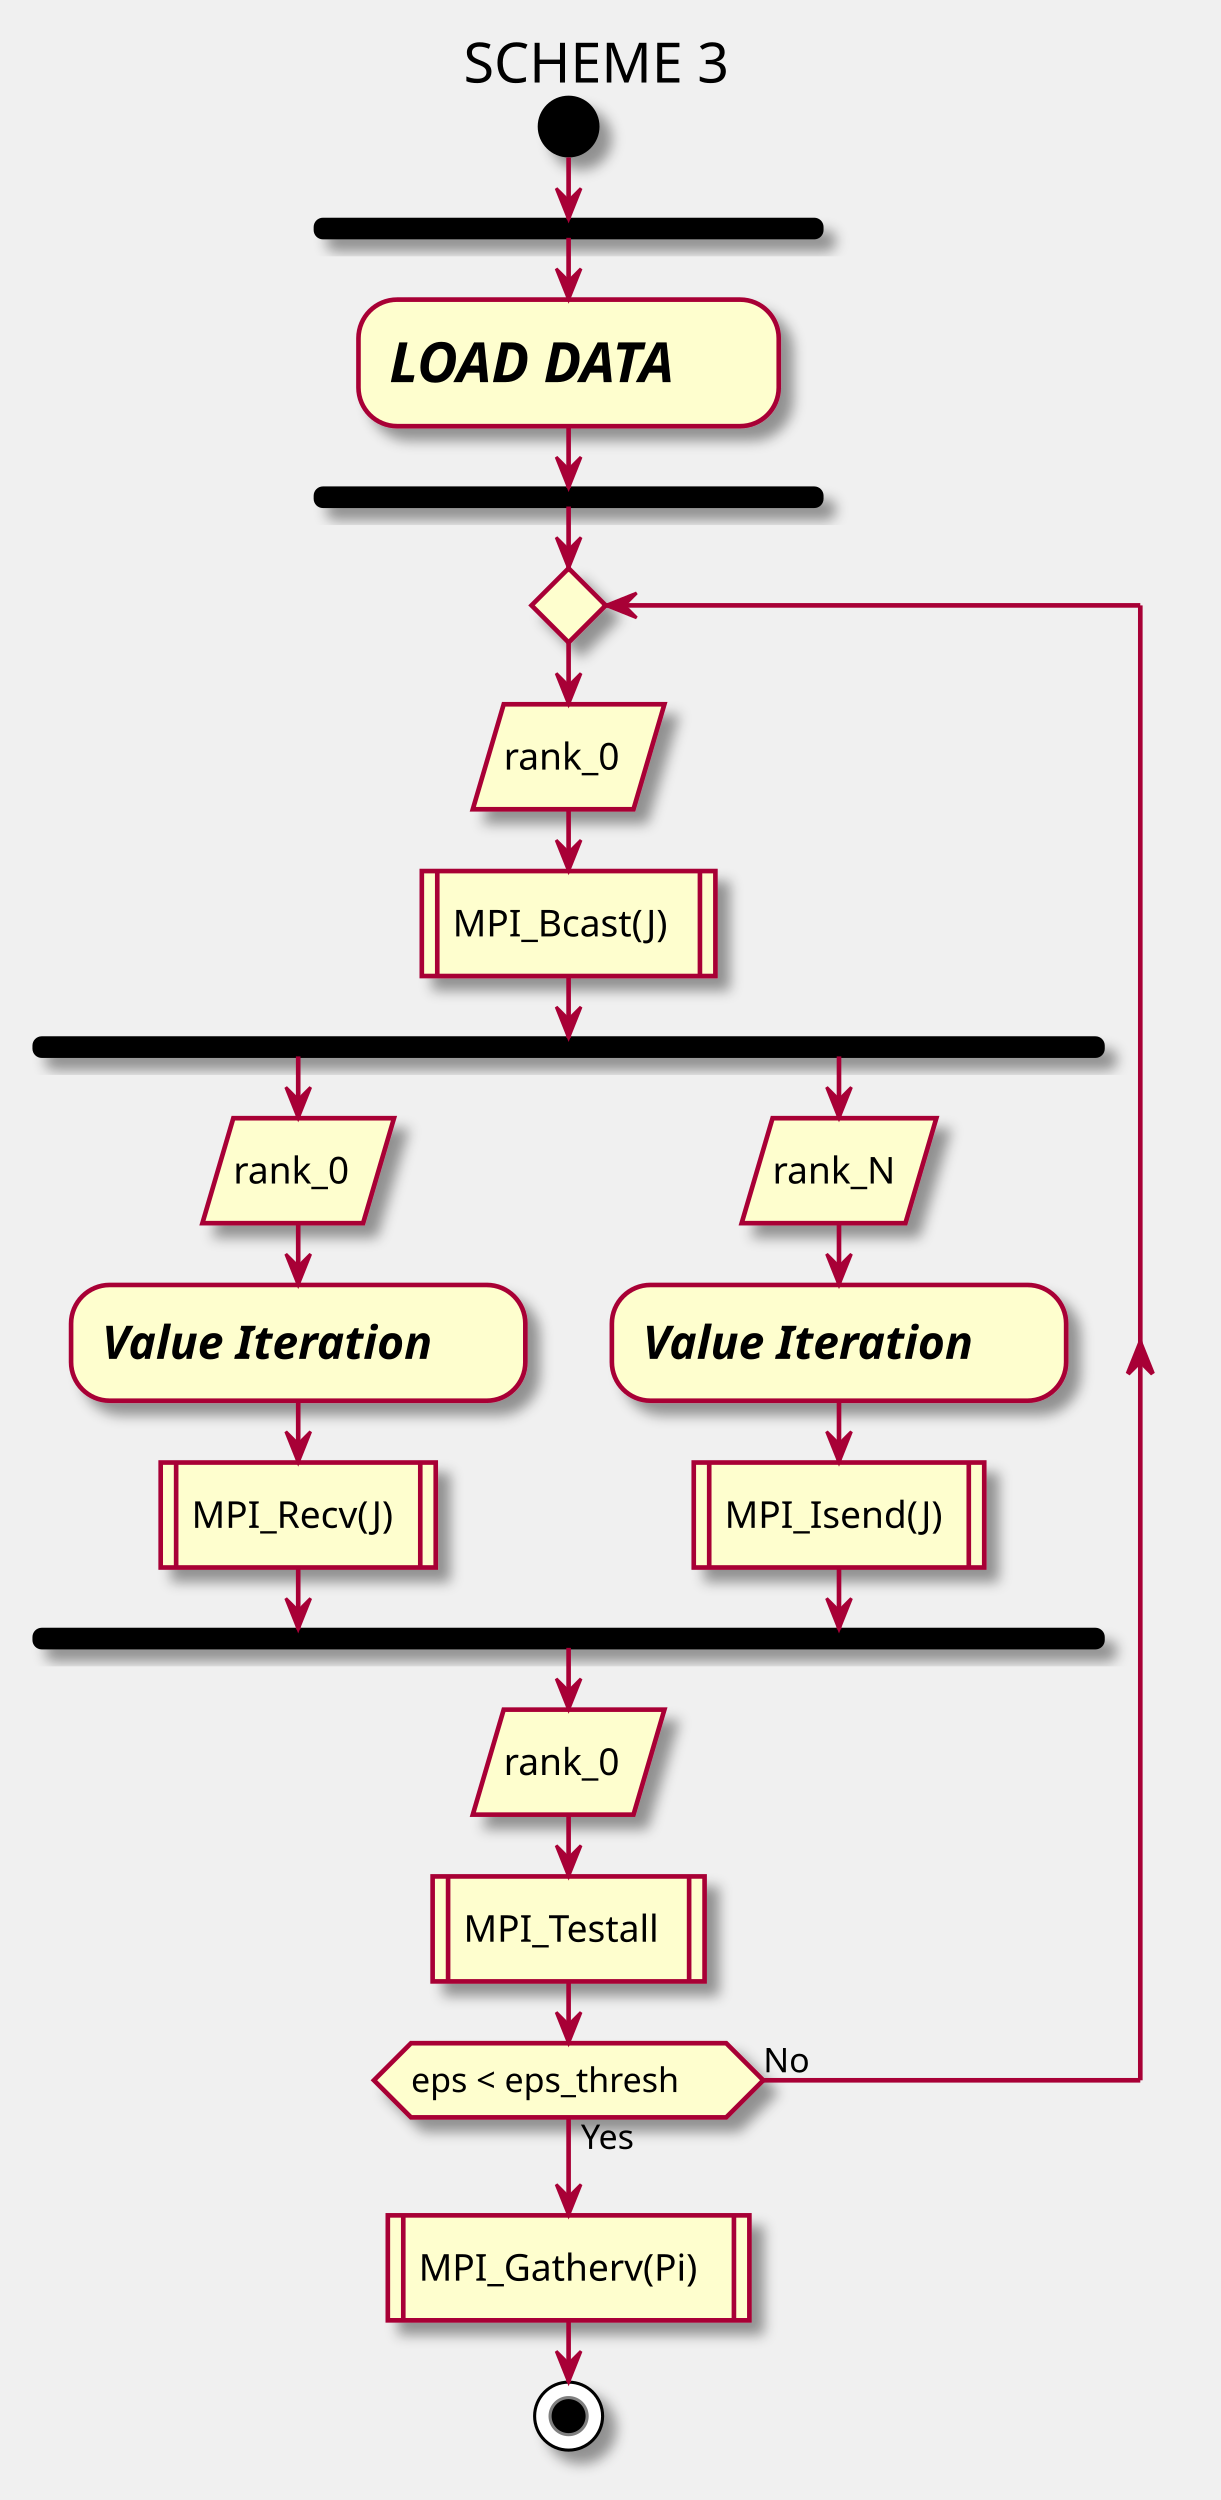
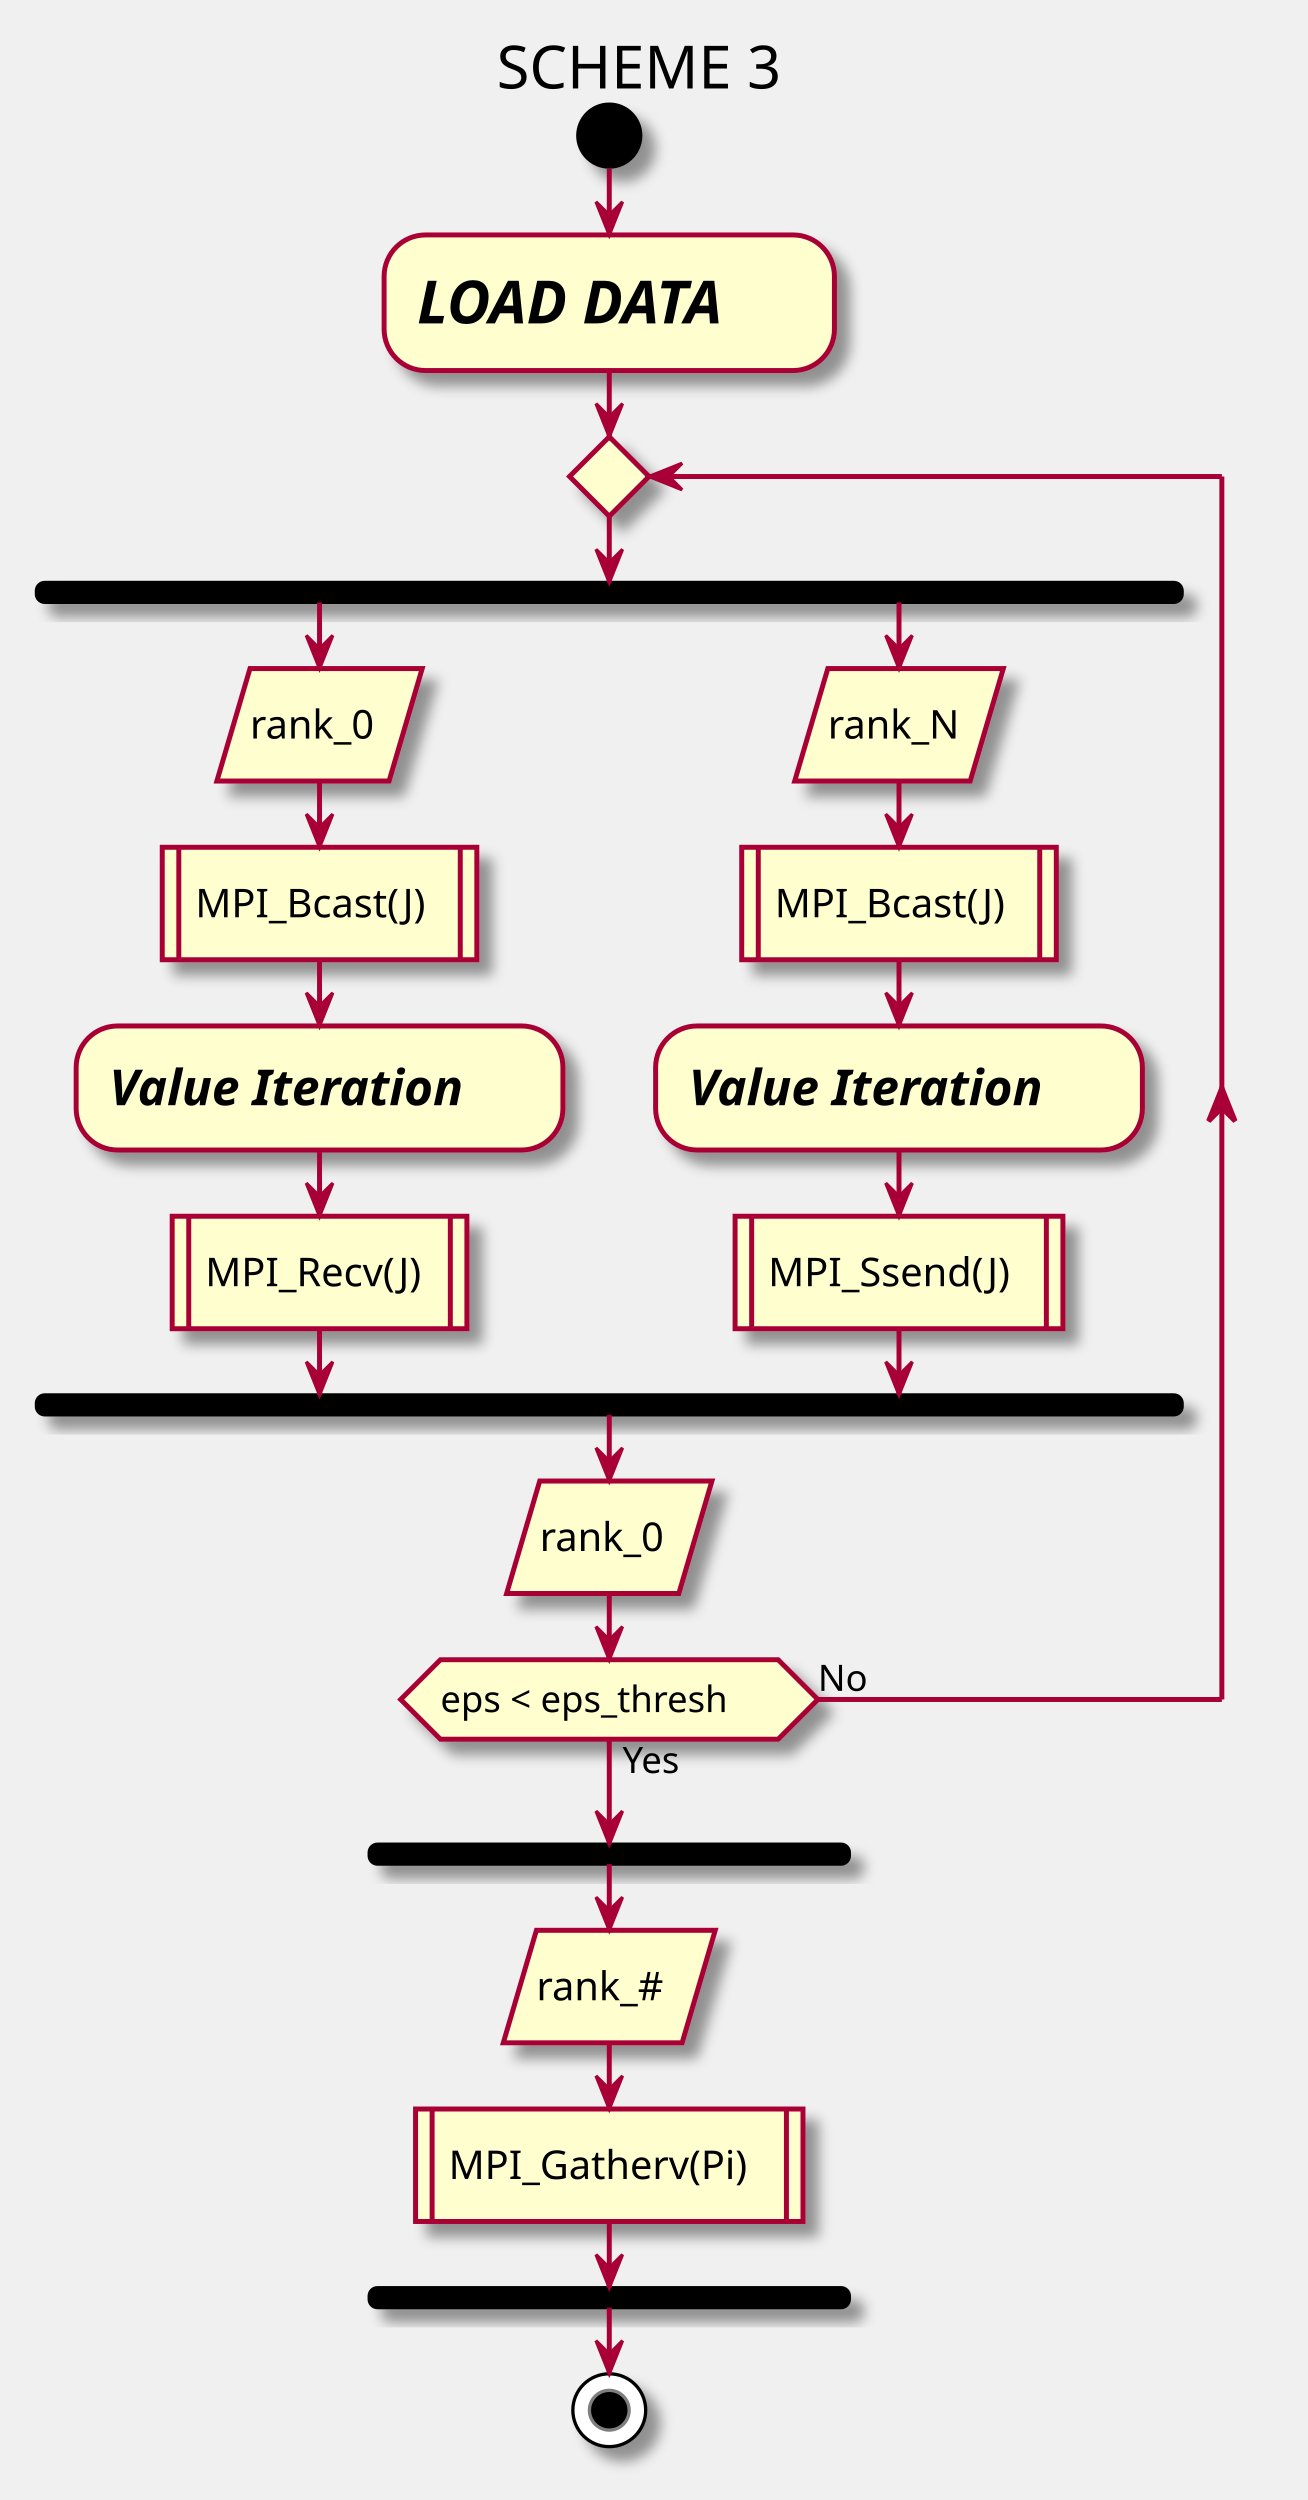
- <svg xmlns="http://www.w3.org/2000/svg" contentScriptType="application/ecmascript" contentStyleType="text/css" height="809px" preserveAspectRatio="none" style="width:395px;height:809px;background:#FFFFFF;" version="1.1" viewBox="0 0 395 809" width="395px" zoomAndPan="magnify">
+ <svg xmlns="http://www.w3.org/2000/svg" contentScriptType="application/ecmascript" contentStyleType="text/css" height="755px" preserveAspectRatio="none" style="width:395px;height:755px;background:#FFFFFF;" version="1.1" viewBox="0 0 395 755" width="395px" zoomAndPan="magnify">
  <defs>
-     <filter height="300%" id="fyc4gonc0165z" width="300%" x="-1" y="-1">
+     <filter height="300%" id="fy9w1c69jx1hy" width="300%" x="-1" y="-1">
      <feGaussianBlur result="blurOut" stdDeviation="2.0" />
      <feColorMatrix in="blurOut" result="blurOut2" type="matrix" values="0 0 0 0 0 0 0 0 0 0 0 0 0 0 0 0 0 0 .4 0" />
      <feOffset dx="4.0" dy="4.0" in="blurOut2" result="blurOut3" />
      <feBlend in="SourceGraphic" in2="blurOut3" mode="normal" />
    </filter>
  </defs>
  <g>
    <text fill="#000000" font-family="sans-serif" font-size="18" lengthAdjust="spacing" textLength="93" x="150" y="26.708">SCHEME 3</text>
-     <ellipse cx="184" cy="40.953" fill="#000000" filter="url(#fyc4gonc0165z)" rx="10" ry="10" style="stroke:none;stroke-width:1.0;" />
-     <rect fill="#000000" filter="url(#fyc4gonc0165z)" height="6" rx="2.5" ry="2.5" style="stroke:#000000;stroke-width:1.0;" width="164" x="102" y="70.953" />
-     <rect fill="#FEFECE" filter="url(#fyc4gonc0165z)" height="40.953" rx="12.5" ry="12.5" style="stroke:#A80036;stroke-width:1.5;" width="136" x="116" y="96.953" />
-     <text fill="#000000" font-family="sans-serif" font-size="18" font-style="italic" font-weight="bold" lengthAdjust="spacing" textLength="116" x="126" y="123.661">LOAD DATA</text>
-     <rect fill="#000000" filter="url(#fyc4gonc0165z)" height="6" rx="2.5" ry="2.5" style="stroke:#000000;stroke-width:1.0;" width="164" x="102" y="157.906" />
-     <polygon fill="#FEFECE" filter="url(#fyc4gonc0165z)" points="163,227.906,215,227.906,205,261.875,153,261.875" style="stroke:#A80036;stroke-width:1.5;" />
-     <text fill="#000000" font-family="sans-serif" font-size="12" lengthAdjust="spacing" textLength="42" x="163" y="249.045">rank_0</text>
-     <rect fill="#FEFECE" filter="url(#fyc4gonc0165z)" height="33.969" style="stroke:#A80036;stroke-width:1.5;" width="95" x="136.5" y="281.875" />
-     <line style="stroke:#A80036;stroke-width:1.5;" x1="141.5" x2="141.5" y1="281.875" y2="315.844" />
-     <line style="stroke:#A80036;stroke-width:1.5;" x1="226.5" x2="226.5" y1="281.875" y2="315.844" />
-     <text fill="#000000" font-family="sans-serif" font-size="12" lengthAdjust="spacing" textLength="75" x="146.5" y="303.014">MPI_Bcast(J)</text>
-     <rect fill="#000000" filter="url(#fyc4gonc0165z)" height="6" rx="2.5" ry="2.5" style="stroke:#000000;stroke-width:1.0;" width="346" x="11" y="335.844" />
-     <polygon fill="#FEFECE" filter="url(#fyc4gonc0165z)" points="75.5,361.844,127.5,361.844,117.5,395.812,65.5,395.812" style="stroke:#A80036;stroke-width:1.5;" />
-     <text fill="#000000" font-family="sans-serif" font-size="12" lengthAdjust="spacing" textLength="42" x="75.5" y="382.982">rank_0</text>
-     <rect fill="#FEFECE" filter="url(#fyc4gonc0165z)" height="37.461" rx="12.5" ry="12.5" style="stroke:#A80036;stroke-width:1.5;" width="147" x="23" y="415.812" />
-     <text fill="#000000" font-family="sans-serif" font-size="15" font-style="italic" font-weight="bold" lengthAdjust="spacing" textLength="127" x="33" y="439.736">Value Iteration</text>
-     <rect fill="#FEFECE" filter="url(#fyc4gonc0165z)" height="33.969" style="stroke:#A80036;stroke-width:1.5;" width="89" x="52" y="473.273" />
-     <line style="stroke:#A80036;stroke-width:1.5;" x1="57" x2="57" y1="473.273" y2="507.242" />
-     <line style="stroke:#A80036;stroke-width:1.5;" x1="136" x2="136" y1="473.273" y2="507.242" />
-     <text fill="#000000" font-family="sans-serif" font-size="12" lengthAdjust="spacing" textLength="69" x="62" y="494.412">MPI_Recv(J)</text>
-     <polygon fill="#FEFECE" filter="url(#fyc4gonc0165z)" points="250,361.844,303,361.844,293,395.812,240,395.812" style="stroke:#A80036;stroke-width:1.5;" />
-     <text fill="#000000" font-family="sans-serif" font-size="12" lengthAdjust="spacing" textLength="43" x="250" y="382.982">rank_N</text>
-     <rect fill="#FEFECE" filter="url(#fyc4gonc0165z)" height="37.461" rx="12.5" ry="12.5" style="stroke:#A80036;stroke-width:1.5;" width="147" x="198" y="415.812" />
-     <text fill="#000000" font-family="sans-serif" font-size="15" font-style="italic" font-weight="bold" lengthAdjust="spacing" textLength="127" x="208" y="439.736">Value Iteration</text>
-     <rect fill="#FEFECE" filter="url(#fyc4gonc0165z)" height="33.969" style="stroke:#A80036;stroke-width:1.5;" width="94" x="224.5" y="473.273" />
-     <line style="stroke:#A80036;stroke-width:1.5;" x1="229.5" x2="229.5" y1="473.273" y2="507.242" />
-     <line style="stroke:#A80036;stroke-width:1.5;" x1="313.5" x2="313.5" y1="473.273" y2="507.242" />
-     <text fill="#000000" font-family="sans-serif" font-size="12" lengthAdjust="spacing" textLength="74" x="234.5" y="494.412">MPI_Isend(J)</text>
-     <rect fill="#000000" filter="url(#fyc4gonc0165z)" height="6" rx="2.5" ry="2.5" style="stroke:#000000;stroke-width:1.0;" width="346" x="11" y="527.242" />
-     <polygon fill="#FEFECE" filter="url(#fyc4gonc0165z)" points="163,553.242,215,553.242,205,587.211,153,587.211" style="stroke:#A80036;stroke-width:1.5;" />
-     <text fill="#000000" font-family="sans-serif" font-size="12" lengthAdjust="spacing" textLength="42" x="163" y="574.381">rank_0</text>
-     <rect fill="#FEFECE" filter="url(#fyc4gonc0165z)" height="33.969" style="stroke:#A80036;stroke-width:1.5;" width="88" x="140" y="607.211" />
-     <line style="stroke:#A80036;stroke-width:1.5;" x1="145" x2="145" y1="607.211" y2="641.18" />
-     <line style="stroke:#A80036;stroke-width:1.5;" x1="223" x2="223" y1="607.211" y2="641.18" />
-     <text fill="#000000" font-family="sans-serif" font-size="12" lengthAdjust="spacing" textLength="68" x="150" y="628.35">MPI_Testall</text>
-     <polygon fill="#FEFECE" filter="url(#fyc4gonc0165z)" points="184,183.906,196,195.906,184,207.906,172,195.906,184,183.906" style="stroke:#A80036;stroke-width:1.5;" />
-     <polygon fill="#FEFECE" filter="url(#fyc4gonc0165z)" points="133,661.18,235,661.18,247,673.18,235,685.18,133,685.18,121,673.18,133,661.18" style="stroke:#A80036;stroke-width:1.5;" />
-     <text fill="#000000" font-family="sans-serif" font-size="11" lengthAdjust="spacing" textLength="21" x="188" y="695.39">Yes</text>
-     <text fill="#000000" font-family="sans-serif" font-size="11" lengthAdjust="spacing" textLength="102" x="133" y="676.988">eps &lt; eps_thresh</text>
-     <text fill="#000000" font-family="sans-serif" font-size="11" lengthAdjust="spacing" textLength="15" x="247" y="670.585">No</text>
-     <rect fill="#FEFECE" filter="url(#fyc4gonc0165z)" height="33.969" style="stroke:#A80036;stroke-width:1.5;" width="117" x="125.5" y="716.89" />
-     <line style="stroke:#A80036;stroke-width:1.5;" x1="130.5" x2="130.5" y1="716.89" y2="750.859" />
-     <line style="stroke:#A80036;stroke-width:1.5;" x1="237.5" x2="237.5" y1="716.89" y2="750.859" />
-     <text fill="#000000" font-family="sans-serif" font-size="12" lengthAdjust="spacing" textLength="97" x="135.5" y="738.029">MPI_Gatherv(Pi)</text>
-     <ellipse cx="184" cy="781.859" fill="#FFFFFF" filter="url(#fyc4gonc0165z)" rx="11" ry="11" style="stroke:#000000;stroke-width:1.0;" />
-     <ellipse cx="184" cy="781.859" fill="#000000" rx="6" ry="6" style="stroke:#7F7F7F;stroke-width:1.0;" />
-     <line style="stroke:#A80036;stroke-width:1.5;" x1="184" x2="184" y1="76.953" y2="96.953" />
-     <polygon fill="#A80036" points="180,86.953,184,96.953,188,86.953,184,90.953" style="stroke:#A80036;stroke-width:1.0;" />
-     <line style="stroke:#A80036;stroke-width:1.5;" x1="184" x2="184" y1="137.906" y2="157.906" />
-     <polygon fill="#A80036" points="180,147.906,184,157.906,188,147.906,184,151.906" style="stroke:#A80036;stroke-width:1.0;" />
+     <ellipse cx="184" cy="40.953" fill="#000000" filter="url(#fy9w1c69jx1hy)" rx="10" ry="10" style="stroke:none;stroke-width:1.0;" />
+     <rect fill="#FEFECE" filter="url(#fy9w1c69jx1hy)" height="40.953" rx="12.5" ry="12.5" style="stroke:#A80036;stroke-width:1.5;" width="136" x="116" y="70.953" />
+     <text fill="#000000" font-family="sans-serif" font-size="18" font-style="italic" font-weight="bold" lengthAdjust="spacing" textLength="116" x="126" y="97.661">LOAD DATA</text>
+     <rect fill="#000000" filter="url(#fy9w1c69jx1hy)" height="6" rx="2.5" ry="2.5" style="stroke:#000000;stroke-width:1.0;" width="346" x="11" y="175.906" />
+     <polygon fill="#FEFECE" filter="url(#fy9w1c69jx1hy)" points="75.5,201.906,127.5,201.906,117.5,235.875,65.5,235.875" style="stroke:#A80036;stroke-width:1.5;" />
+     <text fill="#000000" font-family="sans-serif" font-size="12" lengthAdjust="spacing" textLength="42" x="75.5" y="223.045">rank_0</text>
+     <rect fill="#FEFECE" filter="url(#fy9w1c69jx1hy)" height="33.969" style="stroke:#A80036;stroke-width:1.5;" width="95" x="49" y="255.875" />
+     <line style="stroke:#A80036;stroke-width:1.5;" x1="54" x2="54" y1="255.875" y2="289.844" />
+     <line style="stroke:#A80036;stroke-width:1.5;" x1="139" x2="139" y1="255.875" y2="289.844" />
+     <text fill="#000000" font-family="sans-serif" font-size="12" lengthAdjust="spacing" textLength="75" x="59" y="277.014">MPI_Bcast(J)</text>
+     <rect fill="#FEFECE" filter="url(#fy9w1c69jx1hy)" height="37.461" rx="12.5" ry="12.5" style="stroke:#A80036;stroke-width:1.5;" width="147" x="23" y="309.844" />
+     <text fill="#000000" font-family="sans-serif" font-size="15" font-style="italic" font-weight="bold" lengthAdjust="spacing" textLength="127" x="33" y="333.767">Value Iteration</text>
+     <rect fill="#FEFECE" filter="url(#fy9w1c69jx1hy)" height="33.969" style="stroke:#A80036;stroke-width:1.5;" width="89" x="52" y="367.305" />
+     <line style="stroke:#A80036;stroke-width:1.5;" x1="57" x2="57" y1="367.305" y2="401.273" />
+     <line style="stroke:#A80036;stroke-width:1.5;" x1="136" x2="136" y1="367.305" y2="401.273" />
+     <text fill="#000000" font-family="sans-serif" font-size="12" lengthAdjust="spacing" textLength="69" x="62" y="388.443">MPI_Recv(J)</text>
+     <polygon fill="#FEFECE" filter="url(#fy9w1c69jx1hy)" points="250,201.906,303,201.906,293,235.875,240,235.875" style="stroke:#A80036;stroke-width:1.5;" />
+     <text fill="#000000" font-family="sans-serif" font-size="12" lengthAdjust="spacing" textLength="43" x="250" y="223.045">rank_N</text>
+     <rect fill="#FEFECE" filter="url(#fy9w1c69jx1hy)" height="33.969" style="stroke:#A80036;stroke-width:1.5;" width="95" x="224" y="255.875" />
+     <line style="stroke:#A80036;stroke-width:1.5;" x1="229" x2="229" y1="255.875" y2="289.844" />
+     <line style="stroke:#A80036;stroke-width:1.5;" x1="314" x2="314" y1="255.875" y2="289.844" />
+     <text fill="#000000" font-family="sans-serif" font-size="12" lengthAdjust="spacing" textLength="75" x="234" y="277.014">MPI_Bcast(J)</text>
+     <rect fill="#FEFECE" filter="url(#fy9w1c69jx1hy)" height="37.461" rx="12.5" ry="12.5" style="stroke:#A80036;stroke-width:1.5;" width="147" x="198" y="309.844" />
+     <text fill="#000000" font-family="sans-serif" font-size="15" font-style="italic" font-weight="bold" lengthAdjust="spacing" textLength="127" x="208" y="333.767">Value Iteration</text>
+     <rect fill="#FEFECE" filter="url(#fy9w1c69jx1hy)" height="33.969" style="stroke:#A80036;stroke-width:1.5;" width="99" x="222" y="367.305" />
+     <line style="stroke:#A80036;stroke-width:1.5;" x1="227" x2="227" y1="367.305" y2="401.273" />
+     <line style="stroke:#A80036;stroke-width:1.5;" x1="316" x2="316" y1="367.305" y2="401.273" />
+     <text fill="#000000" font-family="sans-serif" font-size="12" lengthAdjust="spacing" textLength="79" x="232" y="388.443">MPI_Ssend(J)</text>
+     <rect fill="#000000" filter="url(#fy9w1c69jx1hy)" height="6" rx="2.5" ry="2.5" style="stroke:#000000;stroke-width:1.0;" width="346" x="11" y="421.273" />
+     <polygon fill="#FEFECE" filter="url(#fy9w1c69jx1hy)" points="163,447.273,215,447.273,205,481.242,153,481.242" style="stroke:#A80036;stroke-width:1.5;" />
+     <text fill="#000000" font-family="sans-serif" font-size="12" lengthAdjust="spacing" textLength="42" x="163" y="468.412">rank_0</text>
+     <polygon fill="#FEFECE" filter="url(#fy9w1c69jx1hy)" points="184,131.906,196,143.906,184,155.906,172,143.906,184,131.906" style="stroke:#A80036;stroke-width:1.5;" />
+     <polygon fill="#FEFECE" filter="url(#fy9w1c69jx1hy)" points="133,501.242,235,501.242,247,513.242,235,525.242,133,525.242,121,513.242,133,501.242" style="stroke:#A80036;stroke-width:1.5;" />
+     <text fill="#000000" font-family="sans-serif" font-size="11" lengthAdjust="spacing" textLength="21" x="188" y="535.453">Yes</text>
+     <text fill="#000000" font-family="sans-serif" font-size="11" lengthAdjust="spacing" textLength="102" x="133" y="517.05">eps &lt; eps_thresh</text>
+     <text fill="#000000" font-family="sans-serif" font-size="11" lengthAdjust="spacing" textLength="15" x="247" y="510.648">No</text>
+     <rect fill="#000000" filter="url(#fy9w1c69jx1hy)" height="6" rx="2.5" ry="2.5" style="stroke:#000000;stroke-width:1.0;" width="145" x="111.5" y="556.953" />
+     <polygon fill="#FEFECE" filter="url(#fy9w1c69jx1hy)" points="162,582.953,216,582.953,206,616.921,152,616.921" style="stroke:#A80036;stroke-width:1.5;" />
+     <text fill="#000000" font-family="sans-serif" font-size="12" lengthAdjust="spacing" textLength="44" x="162" y="604.091">rank_#</text>
+     <rect fill="#FEFECE" filter="url(#fy9w1c69jx1hy)" height="33.969" style="stroke:#A80036;stroke-width:1.5;" width="117" x="125.5" y="636.921" />
+     <line style="stroke:#A80036;stroke-width:1.5;" x1="130.5" x2="130.5" y1="636.921" y2="670.89" />
+     <line style="stroke:#A80036;stroke-width:1.5;" x1="237.5" x2="237.5" y1="636.921" y2="670.89" />
+     <text fill="#000000" font-family="sans-serif" font-size="12" lengthAdjust="spacing" textLength="97" x="135.5" y="658.06">MPI_Gatherv(Pi)</text>
+     <rect fill="#000000" filter="url(#fy9w1c69jx1hy)" height="6" rx="2.5" ry="2.5" style="stroke:#000000;stroke-width:1.0;" width="145" x="111.5" y="690.89" />
+     <ellipse cx="184" cy="727.89" fill="#FFFFFF" filter="url(#fy9w1c69jx1hy)" rx="11" ry="11" style="stroke:#000000;stroke-width:1.0;" />
+     <ellipse cx="184" cy="727.89" fill="#000000" rx="6" ry="6" style="stroke:#7F7F7F;stroke-width:1.0;" />
    <line style="stroke:#A80036;stroke-width:1.5;" x1="184" x2="184" y1="50.953" y2="70.953" />
    <polygon fill="#A80036" points="180,60.953,184,70.953,188,60.953,184,64.953" style="stroke:#A80036;stroke-width:1.0;" />
-     <line style="stroke:#A80036;stroke-width:1.5;" x1="184" x2="184" y1="261.875" y2="281.875" />
-     <polygon fill="#A80036" points="180,271.875,184,281.875,188,271.875,184,275.875" style="stroke:#A80036;stroke-width:1.0;" />
-     <line style="stroke:#A80036;stroke-width:1.5;" x1="96.5" x2="96.5" y1="395.812" y2="415.812" />
-     <polygon fill="#A80036" points="92.5,405.812,96.5,415.812,100.5,405.812,96.5,409.812" style="stroke:#A80036;stroke-width:1.0;" />
-     <line style="stroke:#A80036;stroke-width:1.5;" x1="96.5" x2="96.5" y1="453.273" y2="473.273" />
-     <polygon fill="#A80036" points="92.5,463.273,96.5,473.273,100.5,463.273,96.5,467.273" style="stroke:#A80036;stroke-width:1.0;" />
-     <line style="stroke:#A80036;stroke-width:1.5;" x1="271.5" x2="271.5" y1="395.812" y2="415.812" />
-     <polygon fill="#A80036" points="267.5,405.812,271.5,415.812,275.5,405.812,271.5,409.812" style="stroke:#A80036;stroke-width:1.0;" />
-     <line style="stroke:#A80036;stroke-width:1.5;" x1="271.5" x2="271.5" y1="453.273" y2="473.273" />
-     <polygon fill="#A80036" points="267.5,463.273,271.5,473.273,275.5,463.273,271.5,467.273" style="stroke:#A80036;stroke-width:1.0;" />
-     <line style="stroke:#A80036;stroke-width:1.5;" x1="96.5" x2="96.5" y1="341.844" y2="361.844" />
-     <polygon fill="#A80036" points="92.5,351.844,96.5,361.844,100.5,351.844,96.5,355.844" style="stroke:#A80036;stroke-width:1.0;" />
-     <line style="stroke:#A80036;stroke-width:1.5;" x1="271.5" x2="271.5" y1="341.844" y2="361.844" />
-     <polygon fill="#A80036" points="267.5,351.844,271.5,361.844,275.5,351.844,271.5,355.844" style="stroke:#A80036;stroke-width:1.0;" />
-     <line style="stroke:#A80036;stroke-width:1.5;" x1="96.5" x2="96.5" y1="507.242" y2="527.242" />
-     <polygon fill="#A80036" points="92.5,517.242,96.5,527.242,100.5,517.242,96.5,521.242" style="stroke:#A80036;stroke-width:1.0;" />
-     <line style="stroke:#A80036;stroke-width:1.5;" x1="271.5" x2="271.5" y1="507.242" y2="527.242" />
-     <polygon fill="#A80036" points="267.5,517.242,271.5,527.242,275.5,517.242,271.5,521.242" style="stroke:#A80036;stroke-width:1.0;" />
-     <line style="stroke:#A80036;stroke-width:1.5;" x1="184" x2="184" y1="315.844" y2="335.844" />
-     <polygon fill="#A80036" points="180,325.844,184,335.844,188,325.844,184,329.844" style="stroke:#A80036;stroke-width:1.0;" />
-     <line style="stroke:#A80036;stroke-width:1.5;" x1="184" x2="184" y1="533.242" y2="553.242" />
-     <polygon fill="#A80036" points="180,543.242,184,553.242,188,543.242,184,547.242" style="stroke:#A80036;stroke-width:1.0;" />
-     <line style="stroke:#A80036;stroke-width:1.5;" x1="184" x2="184" y1="587.211" y2="607.211" />
-     <polygon fill="#A80036" points="180,597.211,184,607.211,188,597.211,184,601.211" style="stroke:#A80036;stroke-width:1.0;" />
-     <line style="stroke:#A80036;stroke-width:1.5;" x1="184" x2="184" y1="207.906" y2="227.906" />
-     <polygon fill="#A80036" points="180,217.906,184,227.906,188,217.906,184,221.906" style="stroke:#A80036;stroke-width:1.0;" />
-     <line style="stroke:#A80036;stroke-width:1.5;" x1="247" x2="369" y1="673.18" y2="673.18" />
-     <polygon fill="#A80036" points="365,444.543,369,434.543,373,444.543,369,440.543" style="stroke:#A80036;stroke-width:1.5;" />
-     <line style="stroke:#A80036;stroke-width:1.5;" x1="369" x2="369" y1="195.906" y2="673.18" />
-     <line style="stroke:#A80036;stroke-width:1.5;" x1="369" x2="196" y1="195.906" y2="195.906" />
-     <polygon fill="#A80036" points="206,191.906,196,195.906,206,199.906,202,195.906" style="stroke:#A80036;stroke-width:1.0;" />
-     <line style="stroke:#A80036;stroke-width:1.5;" x1="184" x2="184" y1="641.18" y2="661.18" />
-     <polygon fill="#A80036" points="180,651.18,184,661.18,188,651.18,184,655.18" style="stroke:#A80036;stroke-width:1.0;" />
-     <line style="stroke:#A80036;stroke-width:1.5;" x1="184" x2="184" y1="163.906" y2="183.906" />
-     <polygon fill="#A80036" points="180,173.906,184,183.906,188,173.906,184,177.906" style="stroke:#A80036;stroke-width:1.0;" />
-     <line style="stroke:#A80036;stroke-width:1.5;" x1="184" x2="184" y1="685.18" y2="716.89" />
+     <line style="stroke:#A80036;stroke-width:1.5;" x1="96.5" x2="96.5" y1="235.875" y2="255.875" />
+     <polygon fill="#A80036" points="92.5,245.875,96.5,255.875,100.5,245.875,96.5,249.875" style="stroke:#A80036;stroke-width:1.0;" />
+     <line style="stroke:#A80036;stroke-width:1.5;" x1="96.5" x2="96.5" y1="289.844" y2="309.844" />
+     <polygon fill="#A80036" points="92.5,299.844,96.5,309.844,100.5,299.844,96.5,303.844" style="stroke:#A80036;stroke-width:1.0;" />
+     <line style="stroke:#A80036;stroke-width:1.5;" x1="96.5" x2="96.5" y1="347.305" y2="367.305" />
+     <polygon fill="#A80036" points="92.5,357.305,96.5,367.305,100.5,357.305,96.5,361.305" style="stroke:#A80036;stroke-width:1.0;" />
+     <line style="stroke:#A80036;stroke-width:1.5;" x1="271.5" x2="271.5" y1="235.875" y2="255.875" />
+     <polygon fill="#A80036" points="267.5,245.875,271.5,255.875,275.5,245.875,271.5,249.875" style="stroke:#A80036;stroke-width:1.0;" />
+     <line style="stroke:#A80036;stroke-width:1.5;" x1="271.5" x2="271.5" y1="289.844" y2="309.844" />
+     <polygon fill="#A80036" points="267.5,299.844,271.5,309.844,275.5,299.844,271.5,303.844" style="stroke:#A80036;stroke-width:1.0;" />
+     <line style="stroke:#A80036;stroke-width:1.5;" x1="271.5" x2="271.5" y1="347.305" y2="367.305" />
+     <polygon fill="#A80036" points="267.5,357.305,271.5,367.305,275.5,357.305,271.5,361.305" style="stroke:#A80036;stroke-width:1.0;" />
+     <line style="stroke:#A80036;stroke-width:1.5;" x1="96.5" x2="96.5" y1="181.906" y2="201.906" />
+     <polygon fill="#A80036" points="92.5,191.906,96.5,201.906,100.5,191.906,96.5,195.906" style="stroke:#A80036;stroke-width:1.0;" />
+     <line style="stroke:#A80036;stroke-width:1.5;" x1="271.5" x2="271.5" y1="181.906" y2="201.906" />
+     <polygon fill="#A80036" points="267.5,191.906,271.5,201.906,275.5,191.906,271.5,195.906" style="stroke:#A80036;stroke-width:1.0;" />
+     <line style="stroke:#A80036;stroke-width:1.5;" x1="96.5" x2="96.5" y1="401.273" y2="421.273" />
+     <polygon fill="#A80036" points="92.5,411.273,96.5,421.273,100.5,411.273,96.5,415.273" style="stroke:#A80036;stroke-width:1.0;" />
+     <line style="stroke:#A80036;stroke-width:1.5;" x1="271.5" x2="271.5" y1="401.273" y2="421.273" />
+     <polygon fill="#A80036" points="267.5,411.273,271.5,421.273,275.5,411.273,271.5,415.273" style="stroke:#A80036;stroke-width:1.0;" />
+     <line style="stroke:#A80036;stroke-width:1.5;" x1="184" x2="184" y1="427.273" y2="447.273" />
+     <polygon fill="#A80036" points="180,437.273,184,447.273,188,437.273,184,441.273" style="stroke:#A80036;stroke-width:1.0;" />
+     <line style="stroke:#A80036;stroke-width:1.5;" x1="184" x2="184" y1="155.906" y2="175.906" />
+     <polygon fill="#A80036" points="180,165.906,184,175.906,188,165.906,184,169.906" style="stroke:#A80036;stroke-width:1.0;" />
+     <line style="stroke:#A80036;stroke-width:1.5;" x1="247" x2="369" y1="513.242" y2="513.242" />
+     <polygon fill="#A80036" points="365,338.574,369,328.574,373,338.574,369,334.574" style="stroke:#A80036;stroke-width:1.5;" />
+     <line style="stroke:#A80036;stroke-width:1.5;" x1="369" x2="369" y1="143.906" y2="513.242" />
+     <line style="stroke:#A80036;stroke-width:1.5;" x1="369" x2="196" y1="143.906" y2="143.906" />
+     <polygon fill="#A80036" points="206,139.906,196,143.906,206,147.906,202,143.906" style="stroke:#A80036;stroke-width:1.0;" />
+     <line style="stroke:#A80036;stroke-width:1.5;" x1="184" x2="184" y1="481.242" y2="501.242" />
+     <polygon fill="#A80036" points="180,491.242,184,501.242,188,491.242,184,495.242" style="stroke:#A80036;stroke-width:1.0;" />
+     <line style="stroke:#A80036;stroke-width:1.5;" x1="184" x2="184" y1="111.906" y2="131.906" />
+     <polygon fill="#A80036" points="180,121.906,184,131.906,188,121.906,184,125.906" style="stroke:#A80036;stroke-width:1.0;" />
+     <line style="stroke:#A80036;stroke-width:1.5;" x1="184" x2="184" y1="616.921" y2="636.921" />
+     <polygon fill="#A80036" points="180,626.921,184,636.921,188,626.921,184,630.921" style="stroke:#A80036;stroke-width:1.0;" />
+     <line style="stroke:#A80036;stroke-width:1.5;" x1="184" x2="184" y1="562.953" y2="582.953" />
+     <polygon fill="#A80036" points="180,572.953,184,582.953,188,572.953,184,576.953" style="stroke:#A80036;stroke-width:1.0;" />
+     <line style="stroke:#A80036;stroke-width:1.5;" x1="184" x2="184" y1="670.89" y2="690.89" />
+     <polygon fill="#A80036" points="180,680.89,184,690.89,188,680.89,184,684.89" style="stroke:#A80036;stroke-width:1.0;" />
+     <line style="stroke:#A80036;stroke-width:1.5;" x1="184" x2="184" y1="525.242" y2="556.953" />
+     <polygon fill="#A80036" points="180,546.953,184,556.953,188,546.953,184,550.953" style="stroke:#A80036;stroke-width:1.0;" />
+     <line style="stroke:#A80036;stroke-width:1.5;" x1="184" x2="184" y1="696.89" y2="716.89" />
    <polygon fill="#A80036" points="180,706.89,184,716.89,188,706.89,184,710.89" style="stroke:#A80036;stroke-width:1.0;" />
-     <line style="stroke:#A80036;stroke-width:1.5;" x1="184" x2="184" y1="750.859" y2="770.859" />
-     <polygon fill="#A80036" points="180,760.859,184,770.859,188,760.859,184,764.859" style="stroke:#A80036;stroke-width:1.0;" />
  </g>
</svg>
